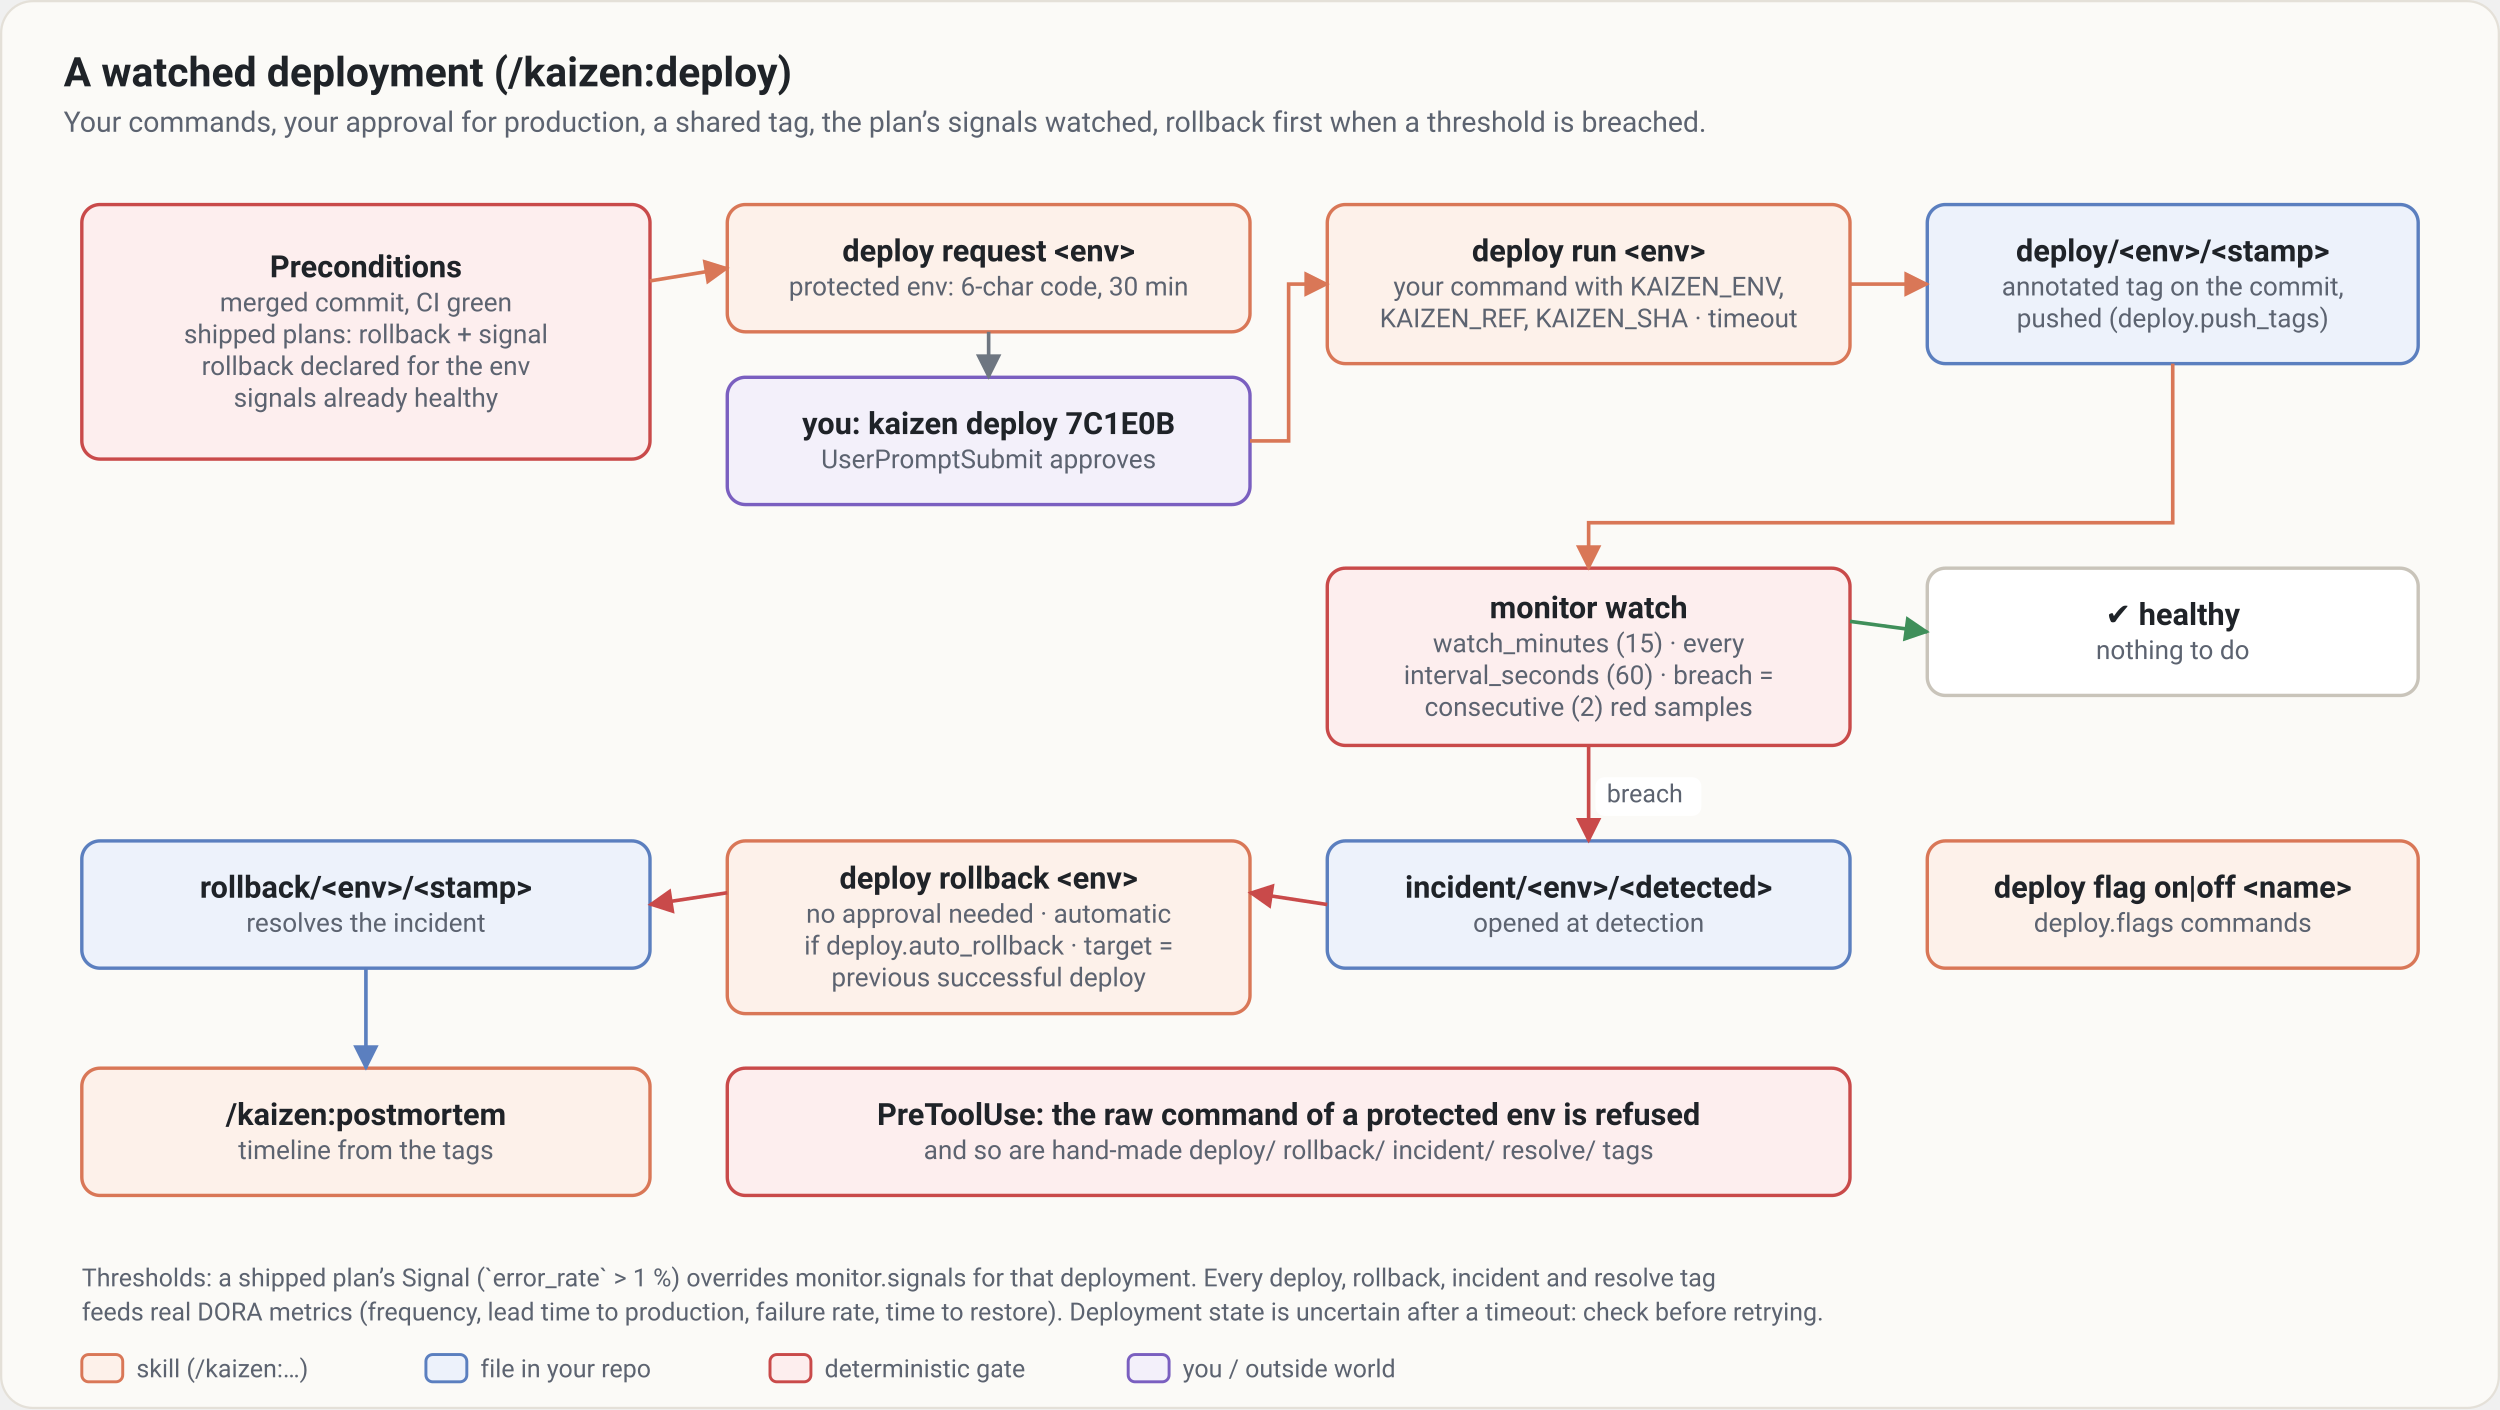
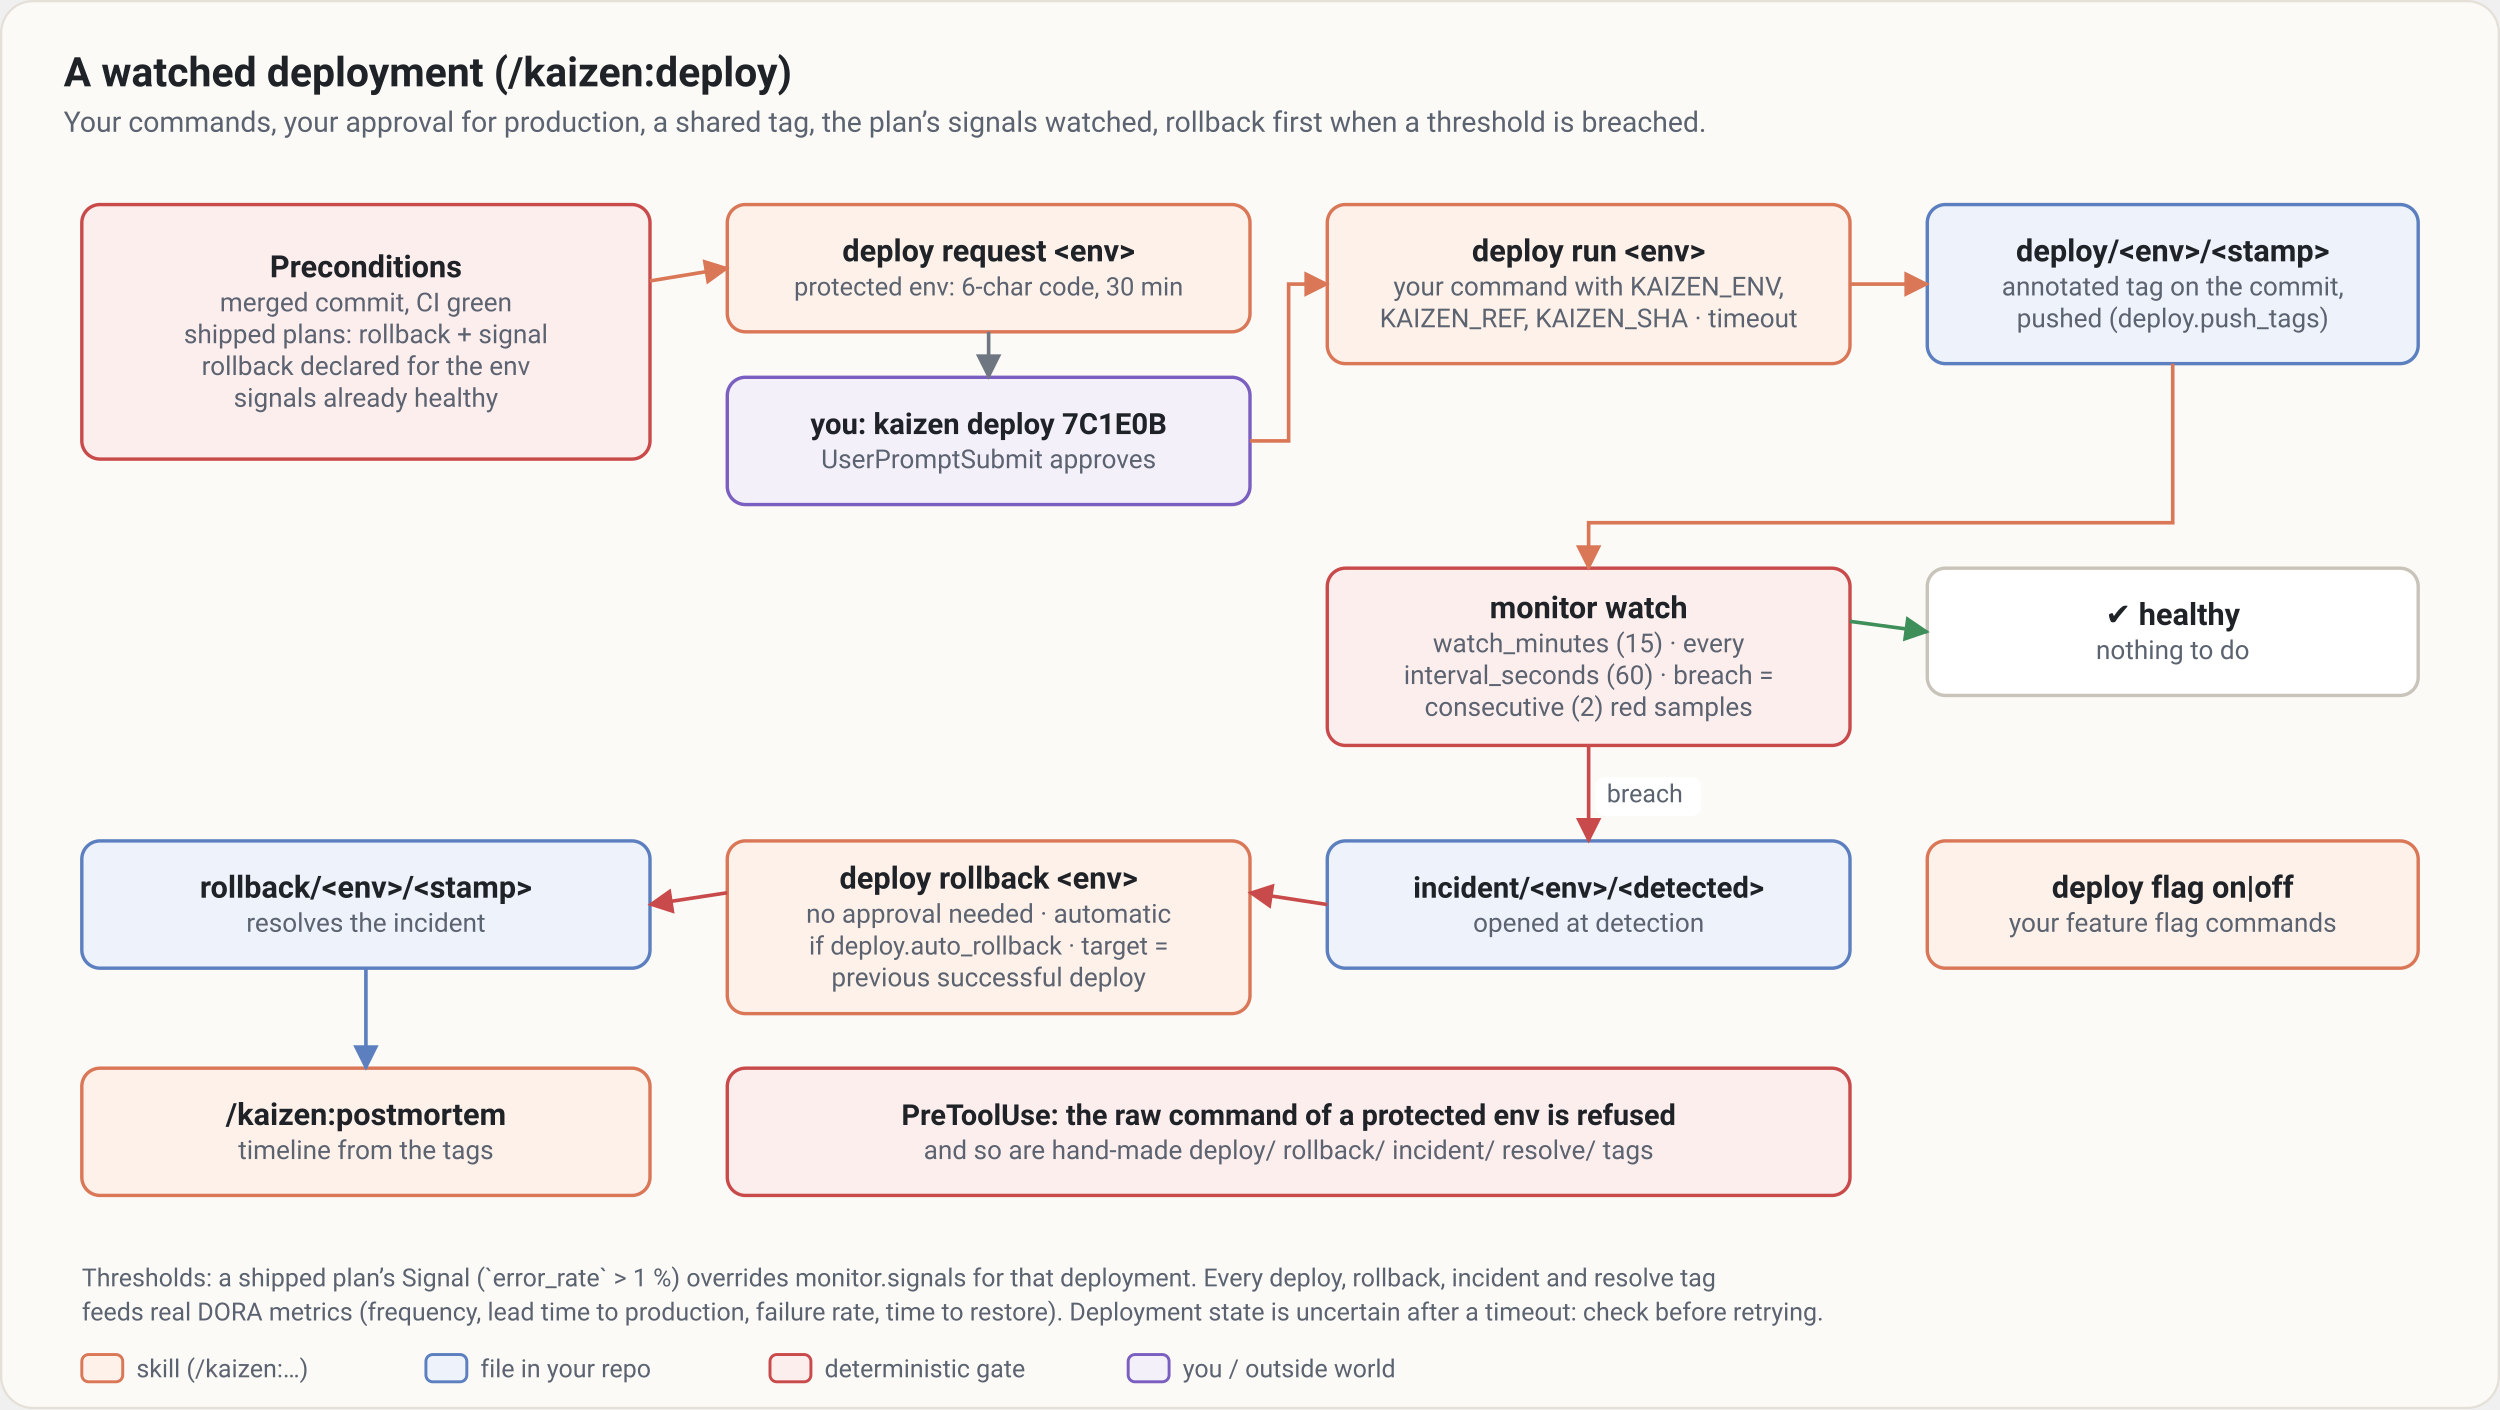
<svg xmlns="http://www.w3.org/2000/svg" width="1100" height="620" viewBox="0 0 1100 620" role="img" aria-labelledby="t d">
  <style>
  .bg { fill: #fbfaf7; stroke: #e4e0d8; }
  text { font-family: ui-sans-serif, system-ui, -apple-system, "Segoe UI", Roboto, Helvetica, Arial, sans-serif; fill: #1f2328; }
  .title { font-size: 18px; font-weight: 700; }
  .desc { font-size: 12.5px; fill: #5c6370; }
  .label { font-size: 13.5px; font-weight: 600; }
  .t12 { font-size: 12px; }
  .sub { font-size: 11.5px; fill: #5c6370; }
  .small { font-size: 11px; fill: #5c6370; }
  .edge { font-size: 11px; fill: #5c6370; }
  .mono { font-family: ui-monospace, SFMono-Regular, Menlo, Consolas, monospace; }
  .skill { fill: #fdf1ea; stroke: #d97757; }
  .artifact { fill: #edf2fb; stroke: #5b7fbf; }
  .gate { fill: #fdeeee; stroke: #c94a4a; }
  .agent { fill: #ecf6ef; stroke: #3f8f5a; }
  .outside { fill: #f3f0fa; stroke: #7a5fc0; }
  .state { fill: #fff8e1; stroke: #b8901c; }
  .plain { fill: #ffffff; stroke: #c9c4ba; }
  .region { fill: none; stroke: #b9b3a6; stroke-dasharray: 5 4; }
  .regionlabel { font-size: 11.5px; font-weight: 600; fill: #7d776b; letter-spacing: .04em; }
  .band { fill: #fff4dd; stroke: #d6a645; }
  .line { fill: none; stroke: #6e7681; stroke-width: 1.6; }
  .line.accent { stroke: #d97757; }
  .line.bad { stroke: #c94a4a; }
  .line.ok { stroke: #3f8f5a; }
  .line.blue { stroke: #5b7fbf; }
  .dashed { stroke-dasharray: 6 4; }
  .head { fill: #6e7681; }
  .head.accent { fill: #d97757; }
  .head.bad { fill: #c94a4a; }
  .head.ok { fill: #3f8f5a; }
  .head.blue { fill: #5b7fbf; }
  .pill { fill: #ffffff; stroke: none; }
  @media (prefers-color-scheme: dark) {
    .bg { fill: #161b22; stroke: #30363d; }
    text { fill: #e6edf3; }
    .desc, .sub, .small, .edge { fill: #9aa4b0; }
    .skill { fill: #3a2419; stroke: #e08b6c; }
    .artifact { fill: #1b2638; stroke: #7c9fd8; }
    .gate { fill: #3a1d1f; stroke: #e06c6c; }
    .agent { fill: #18301f; stroke: #5fb07a; }
    .outside { fill: #271f3d; stroke: #a08ae0; }
    .state { fill: #33290f; stroke: #d6b043; }
    .plain { fill: #1f2630; stroke: #4a525d; }
    .region { stroke: #5a6270; }
    .regionlabel { fill: #a39d90; }
    .band { fill: #33290f; stroke: #c99a3b; }
    .line { stroke: #9aa4b0; }
    .line.accent { stroke: #e08b6c; }
    .line.bad { stroke: #e06c6c; }
    .line.ok { stroke: #5fb07a; }
    .line.blue { stroke: #7c9fd8; }
    .head { fill: #9aa4b0; }
    .head.accent { fill: #e08b6c; }
    .head.bad { fill: #e06c6c; }
    .head.ok { fill: #5fb07a; }
    .head.blue { fill: #7c9fd8; }
    .pill { fill: #161b22; }
  }
</style>
  <defs>
    <marker id="h-default" viewBox="0 0 10 10" refX="9" refY="5" markerWidth="7" markerHeight="7" orient="auto-start-reverse">
      <path class="head" d="M0,0 L10,5 L0,10 z" />
    </marker>
    <marker id="s-default" viewBox="0 0 10 10" refX="9" refY="5" markerWidth="7" markerHeight="7" orient="auto-start-reverse">
      <path class="head" d="M0,0 L10,5 L0,10 z" />
    </marker>
    <marker id="h-accent" viewBox="0 0 10 10" refX="9" refY="5" markerWidth="7" markerHeight="7" orient="auto-start-reverse">
      <path class="head accent" d="M0,0 L10,5 L0,10 z" />
    </marker>
    <marker id="s-accent" viewBox="0 0 10 10" refX="9" refY="5" markerWidth="7" markerHeight="7" orient="auto-start-reverse">
      <path class="head accent" d="M0,0 L10,5 L0,10 z" />
    </marker>
    <marker id="h-bad" viewBox="0 0 10 10" refX="9" refY="5" markerWidth="7" markerHeight="7" orient="auto-start-reverse">
      <path class="head bad" d="M0,0 L10,5 L0,10 z" />
    </marker>
    <marker id="s-bad" viewBox="0 0 10 10" refX="9" refY="5" markerWidth="7" markerHeight="7" orient="auto-start-reverse">
      <path class="head bad" d="M0,0 L10,5 L0,10 z" />
    </marker>
    <marker id="h-ok" viewBox="0 0 10 10" refX="9" refY="5" markerWidth="7" markerHeight="7" orient="auto-start-reverse">
      <path class="head ok" d="M0,0 L10,5 L0,10 z" />
    </marker>
    <marker id="s-ok" viewBox="0 0 10 10" refX="9" refY="5" markerWidth="7" markerHeight="7" orient="auto-start-reverse">
      <path class="head ok" d="M0,0 L10,5 L0,10 z" />
    </marker>
    <marker id="h-blue" viewBox="0 0 10 10" refX="9" refY="5" markerWidth="7" markerHeight="7" orient="auto-start-reverse">
      <path class="head blue" d="M0,0 L10,5 L0,10 z" />
    </marker>
    <marker id="s-blue" viewBox="0 0 10 10" refX="9" refY="5" markerWidth="7" markerHeight="7" orient="auto-start-reverse">
      <path class="head blue" d="M0,0 L10,5 L0,10 z" />
    </marker>
  </defs>
  <rect class="bg" x="0.5" y="0.5" width="1099" height="619" rx="14" />
  <text class="title" x="28" y="38">A watched deployment (/kaizen:deploy)</text>
  <text class="desc" x="28" y="58">Your commands, your approval for production, a shared tag, the plan’s signals watched, rollback first when a threshold is breached.</text>
  <rect class="gate" x="36" y="90" width="250" height="112" rx="8" stroke-width="1.5" />
  <text class="label" x="161" y="122" text-anchor="middle">Preconditions</text>
  <text class="sub" x="161" y="137" text-anchor="middle">merged commit, CI green</text>
  <text class="sub" x="161" y="151" text-anchor="middle">shipped plans: rollback + signal</text>
  <text class="sub" x="161" y="165" text-anchor="middle">rollback declared for the env</text>
  <text class="sub" x="161" y="179" text-anchor="middle">signals already healthy</text>
  <rect class="skill" x="320" y="90" width="230" height="56" rx="8" stroke-width="1.5" />
  <text class="label" x="435" y="115" text-anchor="middle">deploy request &lt;env&gt;</text>
-   <text class="sub" x="435" y="130" text-anchor="middle">protected env: 6-char code, 30 min</text>
+   <text class="sub" x="435" y="130" text-anchor="middle" style="font-size:11.2px">protected env: 6-char code, 30 min</text>
  <rect class="outside" x="320" y="166" width="230" height="56" rx="8" stroke-width="1.5" />
-   <text class="label" x="435" y="191" text-anchor="middle">you: kaizen deploy 7C1E0B</text>
+   <text class="label" x="435" y="191" text-anchor="middle" style="font-size:12.9px">you: kaizen deploy 7C1E0B</text>
  <text class="sub" x="435" y="206" text-anchor="middle">UserPromptSubmit approves</text>
  <rect class="skill" x="584" y="90" width="230" height="70" rx="8" stroke-width="1.5" />
  <text class="label" x="699" y="115" text-anchor="middle">deploy run &lt;env&gt;</text>
  <text class="sub" x="699" y="130" text-anchor="middle">your command with KAIZEN_ENV,</text>
  <text class="sub" x="699" y="144" text-anchor="middle">KAIZEN_REF, KAIZEN_SHA · timeout</text>
  <rect class="artifact" x="848" y="90" width="216" height="70" rx="8" stroke-width="1.5" />
  <text class="label" x="956" y="115" text-anchor="middle">deploy/&lt;env&gt;/&lt;stamp&gt;</text>
  <text class="sub" x="956" y="130" text-anchor="middle">annotated tag on the commit,</text>
  <text class="sub" x="956" y="144" text-anchor="middle">pushed (deploy.push_tags)</text>
  <path class="line accent" d="M286,123.6 L320,118" marker-end="url(#h-accent)" />
  <path class="line" d="M435,146 L435,166" marker-end="url(#h-default)" />
  <path class="line accent" d="M550,194 L567,194 L567,125 L584,125" marker-end="url(#h-accent)" />
  <path class="line accent" d="M814,125 L848,125" marker-end="url(#h-accent)" />
  <rect class="gate" x="584" y="250" width="230" height="78" rx="8" stroke-width="1.5" />
  <text class="label" x="699" y="272" text-anchor="middle">monitor watch</text>
  <text class="sub" x="699" y="287" text-anchor="middle">watch_minutes (15) · every</text>
  <text class="sub" x="699" y="301" text-anchor="middle">interval_seconds (60) · breach =</text>
  <text class="sub" x="699" y="315" text-anchor="middle">consecutive (2) red samples</text>
  <path class="line accent" d="M956,160 L956,230 L699,230 L699,250" marker-end="url(#h-accent)" />
  <rect class="plain" x="848" y="250" width="216" height="56" rx="8" stroke-width="1.5" />
  <text class="label" x="956" y="275" text-anchor="middle">✔ healthy</text>
  <text class="sub" x="956" y="290" text-anchor="middle">nothing to do</text>
  <path class="line ok" d="M814,273.4 L848,278" marker-end="url(#h-ok)" />
  <rect class="artifact" x="584" y="370" width="230" height="56" rx="8" stroke-width="1.5" />
-   <text class="label" x="699" y="395" text-anchor="middle">incident/&lt;env&gt;/&lt;detected&gt;</text>
+   <text class="label" x="699" y="395" text-anchor="middle" style="font-size:12.9px">incident/&lt;env&gt;/&lt;detected&gt;</text>
  <text class="sub" x="699" y="410" text-anchor="middle">opened at detection</text>
  <rect class="skill" x="320" y="370" width="230" height="76" rx="8" stroke-width="1.5" />
  <text class="label" x="435" y="391" text-anchor="middle">deploy rollback &lt;env&gt;</text>
  <text class="sub" x="435" y="406" text-anchor="middle">no approval needed · automatic</text>
-   <text class="sub" x="435" y="420" text-anchor="middle">if deploy.auto_rollback · target =</text>
+   <text class="sub" x="435" y="420" text-anchor="middle" style="font-size:11.2px">if deploy.auto_rollback · target =</text>
  <text class="sub" x="435" y="434" text-anchor="middle">previous successful deploy</text>
  <rect class="artifact" x="36" y="370" width="250" height="56" rx="8" stroke-width="1.5" />
  <text class="label" x="161" y="395" text-anchor="middle">rollback/&lt;env&gt;/&lt;stamp&gt;</text>
  <text class="sub" x="161" y="410" text-anchor="middle">resolves the incident</text>
  <rect class="skill" x="36" y="470" width="250" height="56" rx="8" stroke-width="1.5" />
  <text class="label" x="161" y="495" text-anchor="middle">/kaizen:postmortem</text>
  <text class="sub" x="161" y="510" text-anchor="middle">timeline from the tags</text>
  <path class="line bad" d="M699,328 L699,370" marker-end="url(#h-bad)" />
  <rect class="pill" x="702" y="342" width="46.6" height="17" rx="4" />
  <text class="edge" x="707" y="353" text-anchor="start">breach</text>
  <path class="line bad" d="M584,398 L550,392.8" marker-end="url(#h-bad)" />
  <path class="line bad" d="M320,392.8 L286,398" marker-end="url(#h-bad)" />
  <path class="line blue" d="M161,426 L161,470" marker-end="url(#h-blue)" />
  <rect class="skill" x="848" y="370" width="216" height="56" rx="8" stroke-width="1.5" />
-   <text class="label" x="956" y="395" text-anchor="middle">deploy flag on|off &lt;name&gt;</text>
-   <text class="sub" x="956" y="410" text-anchor="middle">deploy.flags commands</text>
+   <text class="label" x="956" y="395" text-anchor="middle">deploy flag on|off</text>
+   <text class="sub" x="956" y="410" text-anchor="middle">your feature flag commands</text>
  <rect class="gate" x="320" y="470" width="494" height="56" rx="8" stroke-width="1.5" />
-   <text class="label" x="567" y="495" text-anchor="middle">PreToolUse: the raw command of a protected env is refused</text>
+   <text class="label" x="567" y="495" text-anchor="middle" style="font-size:12.7px">PreToolUse: the raw command of a protected env is refused</text>
  <text class="sub" x="567" y="510" text-anchor="middle">and so are hand-made deploy/ rollback/ incident/ resolve/ tags</text>
  <text class="small" x="36" y="566" text-anchor="start">Thresholds: a shipped plan’s Signal (`error_rate` &gt; 1 %) overrides monitor.signals for that deployment. Every deploy, rollback, incident and resolve tag</text>
  <text class="small" x="36" y="581" text-anchor="start">feeds real DORA metrics (frequency, lead time to production, failure rate, time to restore). Deployment state is uncertain after a timeout: check before retrying.</text>
  <rect class="skill" x="36" y="596" width="18" height="12" rx="3" stroke-width="1.3" />
  <text class="small" x="60" y="606">skill (/kaizen:…)</text>
  <rect class="artifact" x="187.4" y="596" width="18" height="12" rx="3" stroke-width="1.3" />
  <text class="small" x="211.4" y="606">file in your repo</text>
  <rect class="gate" x="338.8" y="596" width="18" height="12" rx="3" stroke-width="1.3" />
  <text class="small" x="362.8" y="606">deterministic gate</text>
  <rect class="outside" x="496.4" y="596" width="18" height="12" rx="3" stroke-width="1.3" />
  <text class="small" x="520.4" y="606">you / outside world</text>
</svg>
